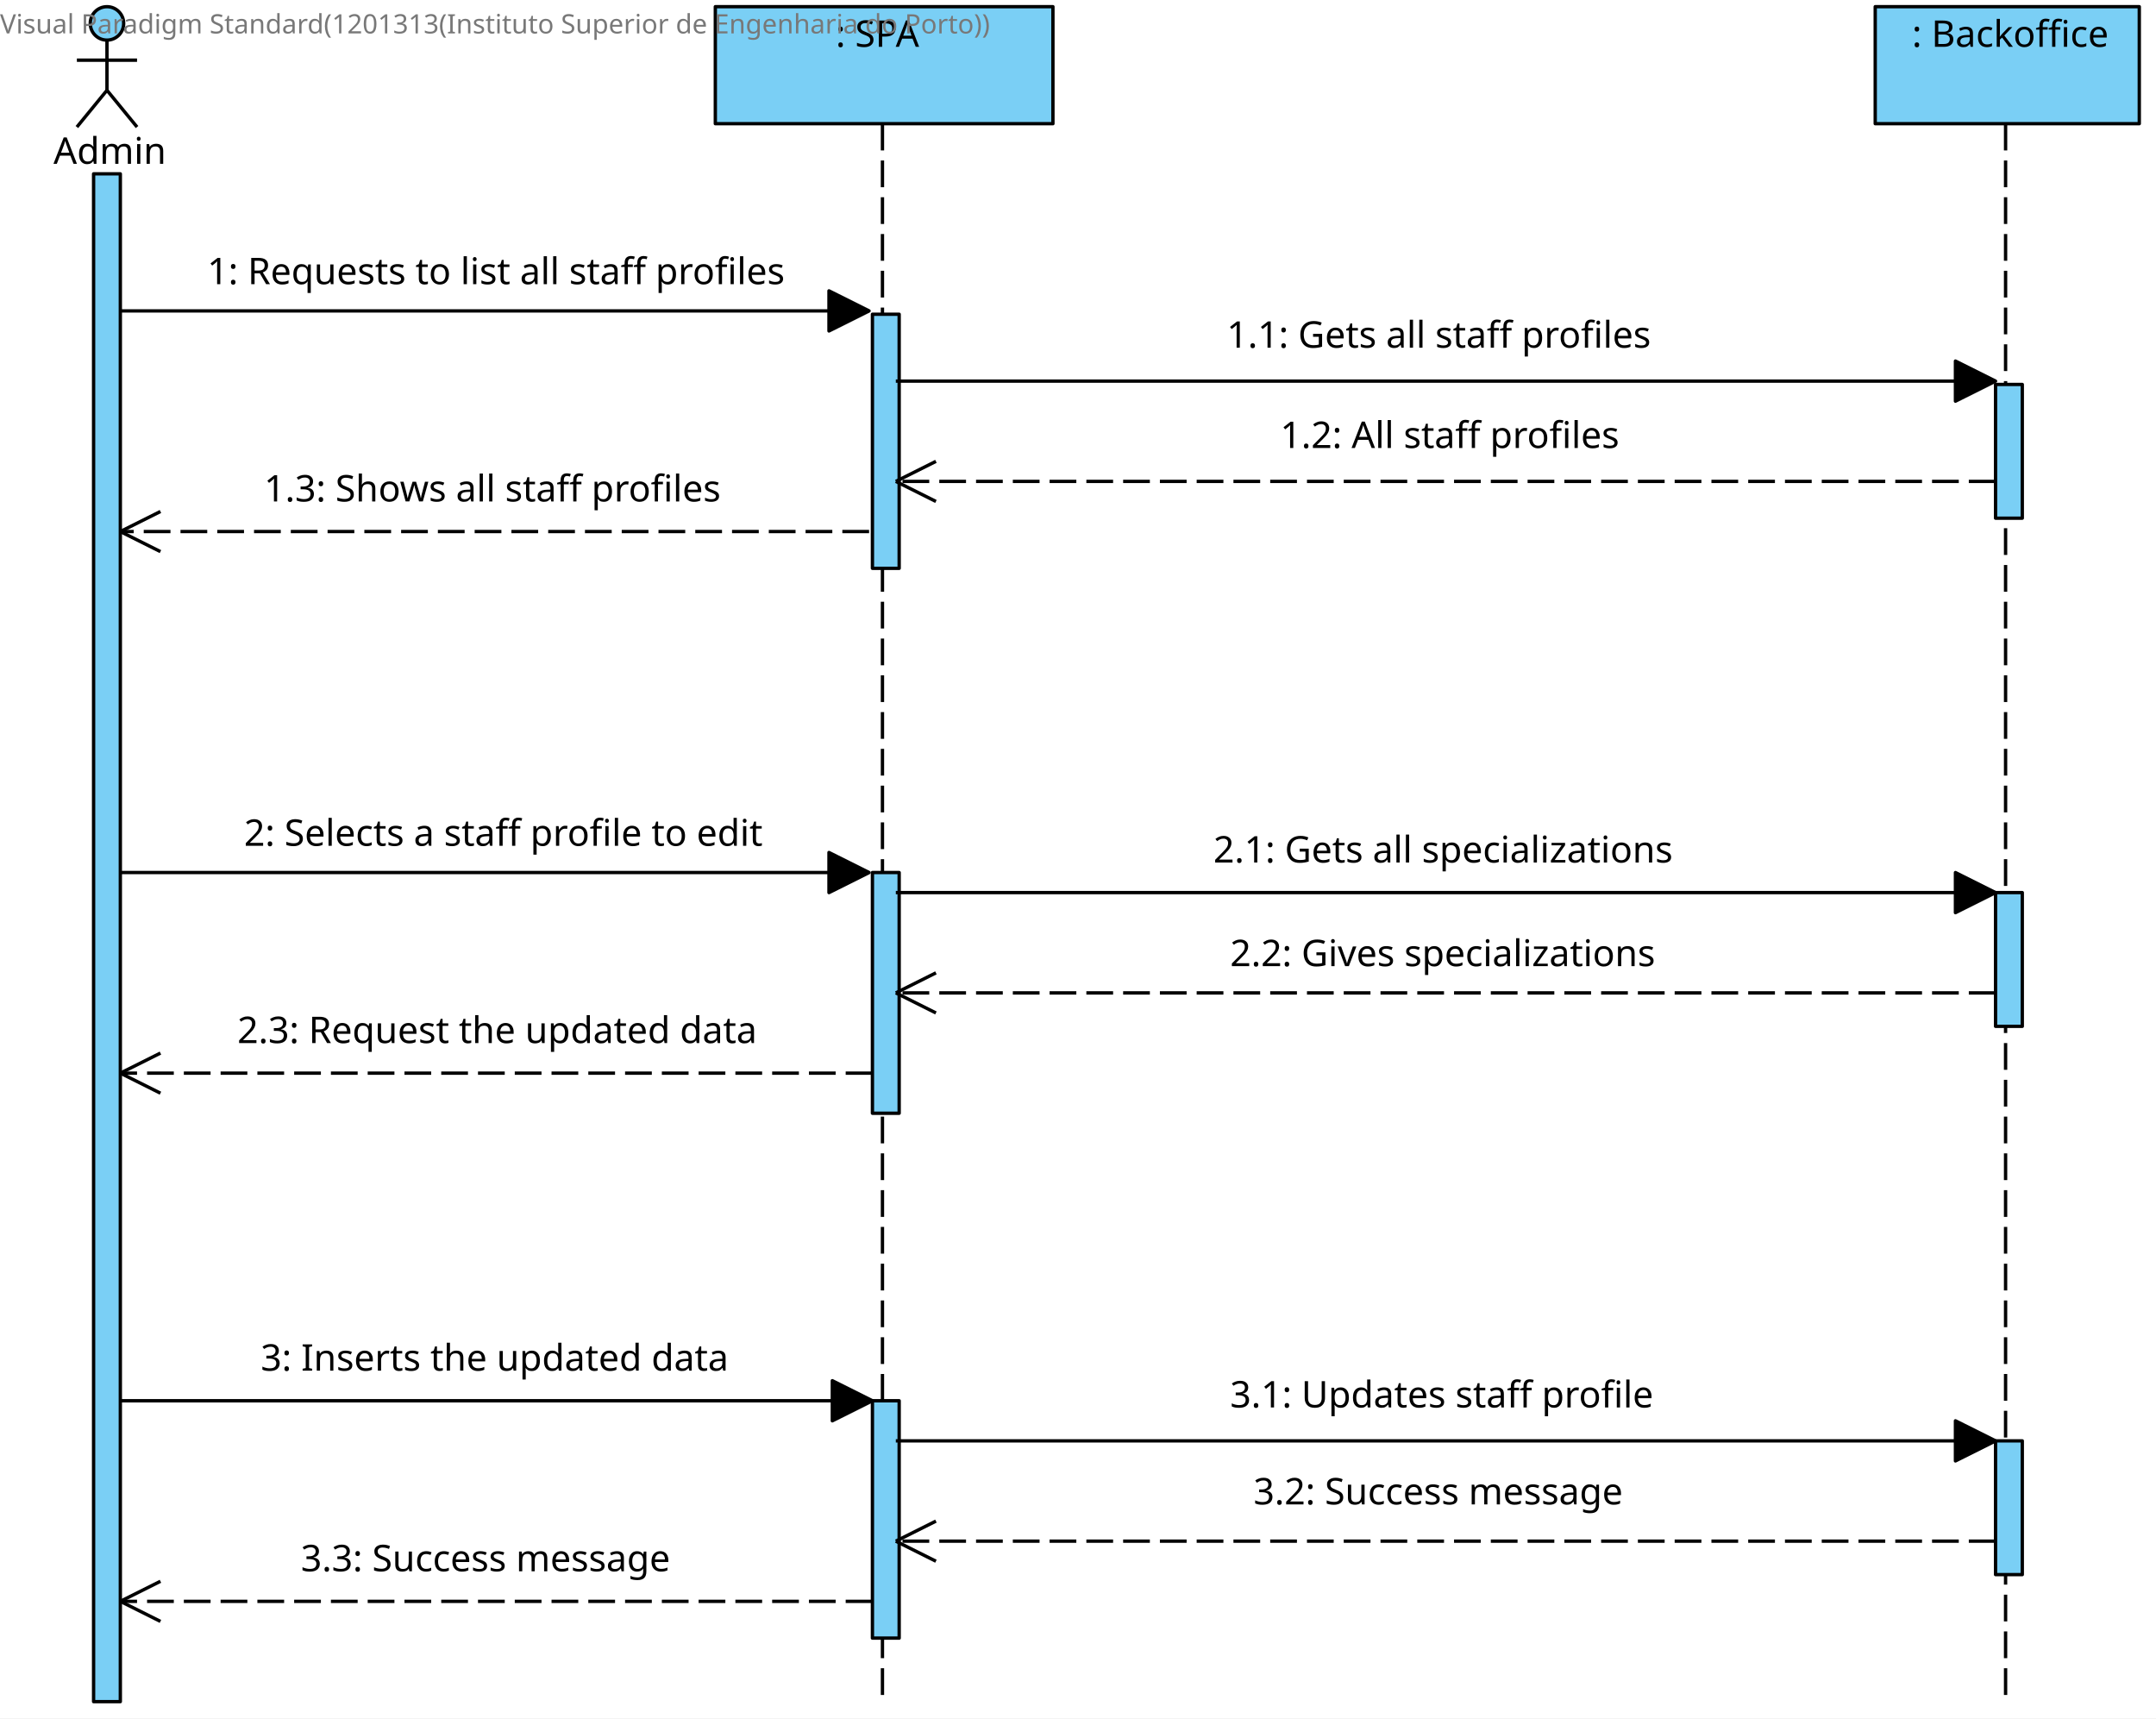
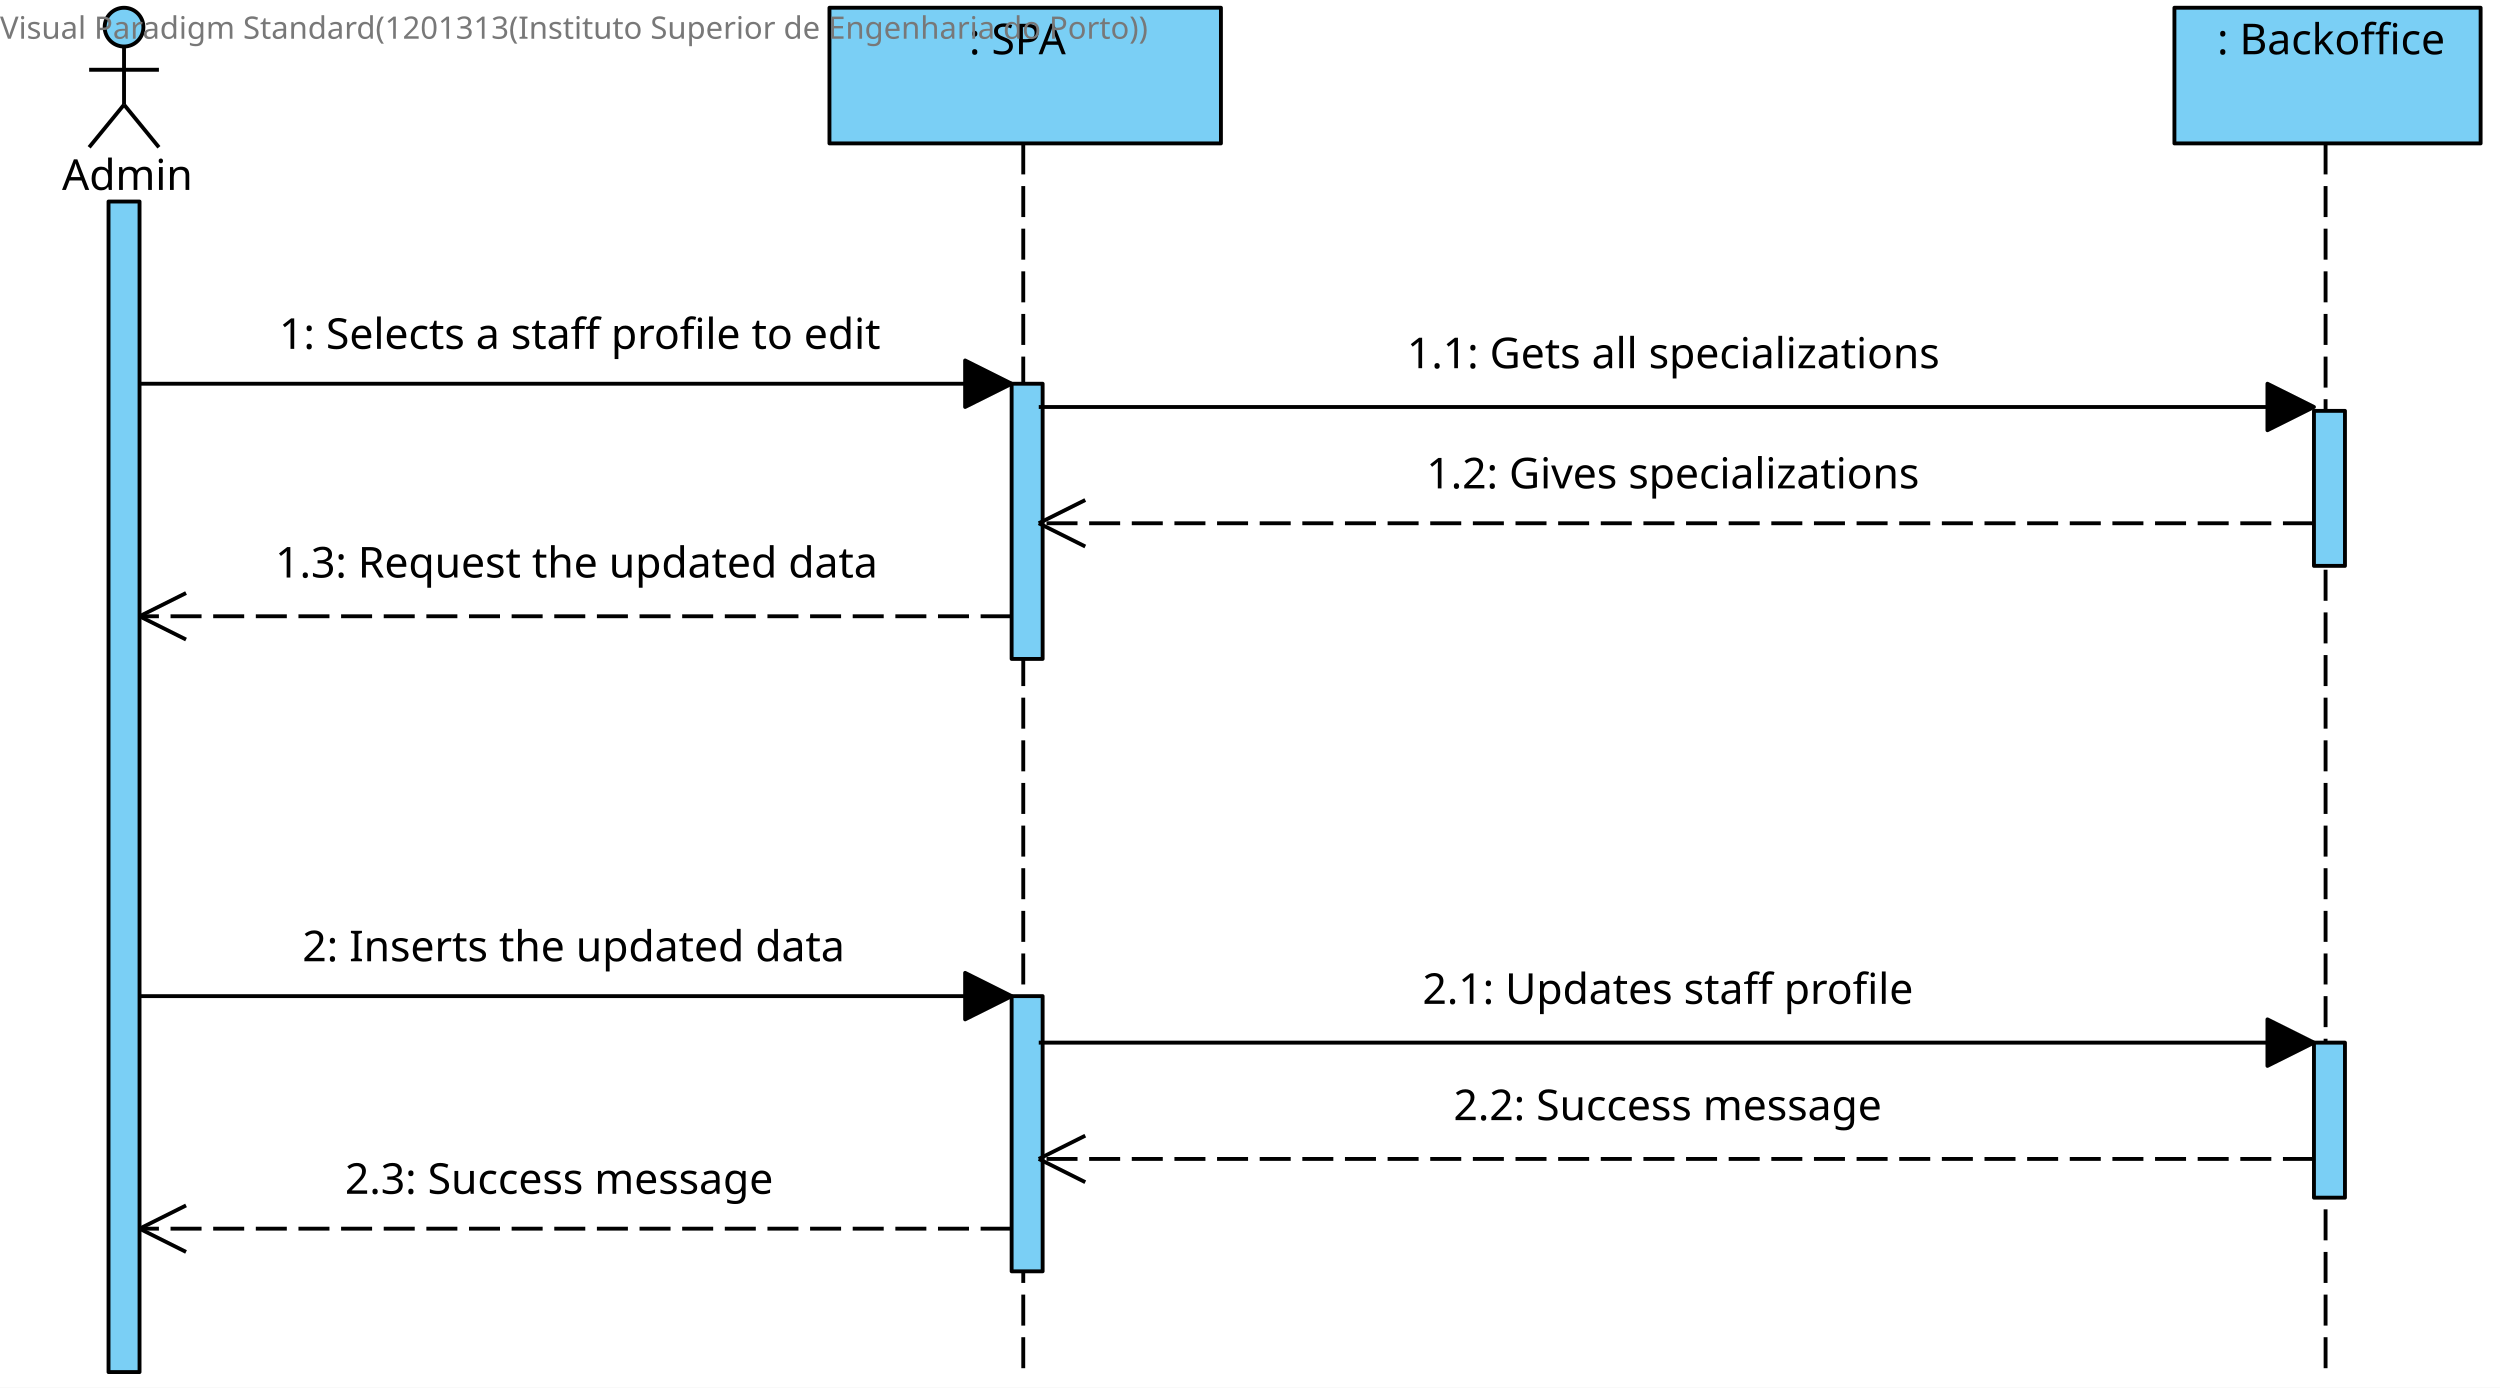
- <svg xmlns="http://www.w3.org/2000/svg" fill-opacity="0" color-rendering="auto" color-interpolation="auto" text-rendering="auto" stroke="rgb(0,0,0)" stroke-linecap="square" width="645" stroke-miterlimit="10" shape-rendering="auto" stroke-opacity="0" fill="rgb(0,0,0)" stroke-dasharray="none" font-weight="normal" stroke-width="1" height="514" font-family="'Dialog'" font-style="normal" stroke-linejoin="miter" font-size="12px" stroke-dashoffset="0" image-rendering="auto">
+ <svg xmlns="http://www.w3.org/2000/svg" fill-opacity="0" color-rendering="auto" color-interpolation="auto" text-rendering="auto" stroke="rgb(0,0,0)" stroke-linecap="square" width="645" stroke-miterlimit="10" shape-rendering="auto" stroke-opacity="0" fill="rgb(0,0,0)" stroke-dasharray="none" font-weight="normal" stroke-width="1" height="358" font-family="'Dialog'" font-style="normal" stroke-linejoin="miter" font-size="12px" stroke-dashoffset="0" image-rendering="auto">
  <defs id="genericDefs" />
  <g>
    <defs id="defs1">
      <clipPath clipPathUnits="userSpaceOnUse" id="clipPath1">
-         <path d="M-7 -7 L113 -7 L113 519 L-7 519 L-7 -7 Z" />
+         <path d="M-7 -7 L113 -7 L113 363 L-7 363 L-7 -7 Z" />
      </clipPath>
      <clipPath clipPathUnits="userSpaceOnUse" id="clipPath2">
-         <path d="M-7 -7 L71 -7 L71 519 L-7 519 L-7 -7 Z" />
+         <path d="M-7 -7 L71 -7 L71 364 L-7 364 L-7 -7 Z" />
      </clipPath>
      <clipPath clipPathUnits="userSpaceOnUse" id="clipPath3">
-         <path d="M-7 -7 L91 -7 L91 519 L-7 519 L-7 -7 Z" />
+         <path d="M-7 -7 L91 -7 L91 363 L-7 363 L-7 -7 Z" />
      </clipPath>
      <clipPath clipPathUnits="userSpaceOnUse" id="clipPath4">
-         <path d="M-7 -7 L19 -7 L19 87 L-7 87 L-7 -7 Z" />
+         <path d="M-7 -7 L19 -7 L19 82 L-7 82 L-7 -7 Z" />
      </clipPath>
      <clipPath clipPathUnits="userSpaceOnUse" id="clipPath5">
-         <path d="M-7 -7 L19 -7 L19 83 L-7 83 L-7 -7 Z" />
+         <path d="M-7 -7 L19 -7 L19 51 L-7 51 L-7 -7 Z" />
      </clipPath>
      <clipPath clipPathUnits="userSpaceOnUse" id="clipPath6">
-         <path d="M-7 -7 L19 -7 L19 82 L-7 82 L-7 -7 Z" />
+         <path d="M-102 -15 L204 -15 L204 30 L-102 30 L-102 -15 Z" />
      </clipPath>
      <clipPath clipPathUnits="userSpaceOnUse" id="clipPath7">
-         <path d="M-7 -7 L19 -7 L19 51 L-7 51 L-7 -7 Z" />
+         <path d="M-52 -15 L104 -15 L104 30 L-52 30 L-52 -15 Z" />
      </clipPath>
      <clipPath clipPathUnits="userSpaceOnUse" id="clipPath8">
-         <path d="M-102 -15 L204 -15 L204 30 L-102 30 L-102 -15 Z" />
+         <path d="M-80 -15 L160 -15 L160 30 L-80 30 L-80 -15 Z" />
      </clipPath>
      <clipPath clipPathUnits="userSpaceOnUse" id="clipPath9">
-         <path d="M-52 -15 L104 -15 L104 30 L-52 30 L-52 -15 Z" />
+         <path d="M0 0 L319 0 L319 95 L0 95 L0 0 Z" />
      </clipPath>
      <clipPath clipPathUnits="userSpaceOnUse" id="clipPath10">
-         <path d="M-80 -15 L160 -15 L160 30 L-80 30 L-80 -15 Z" />
+         <path d="M240 24 L240 39 L72 39 L72 24 ZM0 0 L0 95 L71 95 L71 83 L240 83 L240 95 L319 95 L319 0 Z" />
      </clipPath>
      <clipPath clipPathUnits="userSpaceOnUse" id="clipPath11">
-         <path d="M0 0 L319 0 L319 94 L0 94 L0 0 Z" />
+         <path d="M240 23 L240 38 L71 38 L71 23 ZM0 0 L0 95 L319 95 L319 0 Z" />
      </clipPath>
      <clipPath clipPathUnits="userSpaceOnUse" id="clipPath12">
-         <path d="M246 25 L246 39 L63 39 L63 25 ZM0 0 L0 94 L79 94 L79 90 L230 90 L230 94 L319 94 L319 0 L68 0 L68 4 L16 4 L16 0 Z" />
+         <path d="M228 24 L228 38 L77 38 L77 24 ZM0 0 L0 95 L88 95 L88 84 L219 84 L219 95 L319 95 L319 0 Z" />
      </clipPath>
      <clipPath clipPathUnits="userSpaceOnUse" id="clipPath13">
-         <path d="M230 25 L230 40 L79 40 L79 25 ZM0 0 L0 94 L319 94 L319 0 Z" />
+         <path d="M219 24 L219 38 L88 38 L88 24 ZM0 0 L0 95 L319 95 L319 0 Z" />
      </clipPath>
      <clipPath clipPathUnits="userSpaceOnUse" id="clipPath14">
-         <path d="M242 26 L242 41 L73 41 L73 26 ZM0 0 L0 94 L72 94 L72 85 L241 85 L241 94 L319 94 L319 0 Z" />
+         <path d="M0 0 L423 0 L423 95 L0 95 L0 0 Z" />
      </clipPath>
      <clipPath clipPathUnits="userSpaceOnUse" id="clipPath15">
-         <path d="M0 0 L319 0 L319 95 L0 95 L0 0 Z" />
+         <path d="M275 23 L275 37 L135 37 L135 23 ZM273 53 L273 67 L142 67 L142 53 ZM0 0 L0 95 L423 95 L423 0 Z" />
      </clipPath>
      <clipPath clipPathUnits="userSpaceOnUse" id="clipPath16">
-         <path d="M240 24 L240 39 L71 39 L71 24 ZM0 0 L0 95 L319 95 L319 0 Z" />
+         <path d="M273 23 L273 37 L142 37 L142 23 ZM0 0 L0 95 L423 95 L423 0 L275 0 L275 7 L135 7 L135 0 Z" />
      </clipPath>
      <clipPath clipPathUnits="userSpaceOnUse" id="clipPath17">
-         <path d="M228 24 L228 39 L77 39 L77 24 ZM0 0 L0 95 L89 95 L89 84 L220 84 L220 95 L319 95 L319 0 Z" />
+         <path d="M285 23 L285 37 L131 37 L131 23 ZM281 54 L281 68 L136 68 L136 54 ZM0 0 L0 18 L8 18 L8 33 L0 33 L0 77 L8 77 L8 92 L0 92 L0 95 L423 95 L423 0 Z" />
      </clipPath>
      <clipPath clipPathUnits="userSpaceOnUse" id="clipPath18">
-         <path d="M220 24 L220 39 L89 39 L89 24 ZM0 0 L0 95 L319 95 L319 0 Z" />
+         <path d="M281 24 L281 38 L136 38 L136 24 ZM8 0 L8 3 L0 3 L0 47 L8 47 L8 62 L0 62 L0 95 L423 95 L423 0 L285 0 L285 7 L131 7 L131 0 Z" />
      </clipPath>
      <clipPath clipPathUnits="userSpaceOnUse" id="clipPath19">
-         <path d="M0 0 L423 0 L423 94 L0 94 L0 0 Z" />
+         <path d="M-145 -14 L290 -14 L290 28 L-145 28 L-145 -14 Z" />
      </clipPath>
      <clipPath clipPathUnits="userSpaceOnUse" id="clipPath20">
-         <path d="M277 23 L277 38 L135 38 L135 23 ZM266 53 L266 68 L150 68 L150 53 ZM0 0 L0 4 L13 4 L13 18 L0 18 L0 94 L423 94 L423 0 Z" />
+         <path d="M-154 -14 L308 -14 L308 28 L-154 28 L-154 -14 Z" />
      </clipPath>
      <clipPath clipPathUnits="userSpaceOnUse" id="clipPath21">
-         <path d="M266 23 L266 38 L150 38 L150 23 ZM0 0 L0 94 L423 94 L423 0 L277 0 L277 8 L135 8 L135 0 Z" />
+         <path d="M-131 -14 L262 -14 L262 28 L-131 28 L-131 -14 Z" />
      </clipPath>
      <clipPath clipPathUnits="userSpaceOnUse" id="clipPath22">
-         <path d="M0 0 L423 0 L423 95 L0 95 L0 0 Z" />
+         <path d="M-140 -14 L280 -14 L280 28 L-140 28 L-140 -14 Z" />
      </clipPath>
      <clipPath clipPathUnits="userSpaceOnUse" id="clipPath23">
-         <path d="M276 23 L276 38 L136 38 L136 23 ZM273 52 L273 67 L142 67 L142 52 ZM0 0 L0 95 L423 95 L423 0 Z" />
+         <path d="M-151 -14 L302 -14 L302 28 L-151 28 L-151 -14 Z" />
      </clipPath>
      <clipPath clipPathUnits="userSpaceOnUse" id="clipPath24">
-         <path d="M273 22 L273 37 L142 37 L142 22 ZM0 0 L0 95 L423 95 L423 0 L276 0 L276 8 L136 8 L136 0 Z" />
+         <path d="M-169 -15 L338 -15 L338 30 L-169 30 L-169 -15 Z" />
      </clipPath>
      <clipPath clipPathUnits="userSpaceOnUse" id="clipPath25">
-         <path d="M285 24 L285 38 L131 38 L131 24 ZM281 55 L281 69 L136 69 L136 55 ZM0 0 L0 19 L9 19 L9 34 L0 34 L0 78 L8 78 L8 93 L0 93 L0 95 L423 95 L423 0 Z" />
-       </clipPath>
-       <clipPath clipPathUnits="userSpaceOnUse" id="clipPath26">
-         <path d="M281 25 L281 39 L136 39 L136 25 ZM9 0 L9 4 L0 4 L0 48 L8 48 L8 63 L0 63 L0 95 L423 95 L423 0 L285 0 L285 8 L131 8 L131 0 Z" />
-       </clipPath>
-       <clipPath clipPathUnits="userSpaceOnUse" id="clipPath27">
-         <path d="M-145 -14 L290 -14 L290 28 L-145 28 L-145 -14 Z" />
-       </clipPath>
-       <clipPath clipPathUnits="userSpaceOnUse" id="clipPath28">
-         <path d="M-154 -14 L308 -14 L308 28 L-154 28 L-154 -14 Z" />
-       </clipPath>
-       <clipPath clipPathUnits="userSpaceOnUse" id="clipPath29">
-         <path d="M-131 -15 L262 -15 L262 30 L-131 30 L-131 -15 Z" />
-       </clipPath>
-       <clipPath clipPathUnits="userSpaceOnUse" id="clipPath30">
-         <path d="M-140 -15 L280 -15 L280 30 L-140 30 L-140 -15 Z" />
-       </clipPath>
-       <clipPath clipPathUnits="userSpaceOnUse" id="clipPath31">
-         <path d="M-116 -15 L232 -15 L232 30 L-116 30 L-116 -15 Z" />
-       </clipPath>
-       <clipPath clipPathUnits="userSpaceOnUse" id="clipPath32">
-         <path d="M-142 -15 L284 -15 L284 30 L-142 30 L-142 -15 Z" />
-       </clipPath>
-       <clipPath clipPathUnits="userSpaceOnUse" id="clipPath33">
-         <path d="M-151 -15 L302 -15 L302 30 L-151 30 L-151 -15 Z" />
-       </clipPath>
-       <clipPath clipPathUnits="userSpaceOnUse" id="clipPath34">
-         <path d="M-169 -15 L338 -15 L338 30 L-169 30 L-169 -15 Z" />
-       </clipPath>
-       <clipPath clipPathUnits="userSpaceOnUse" id="clipPath35">
-         <path d="M-183 -14 L366 -14 L366 28 L-183 28 L-183 -14 Z" />
+         <path d="M-168 -15 L336 -15 L336 30 L-168 30 L-168 -15 Z" />
      </clipPath>
    </defs>
    <g fill="white" text-rendering="geometricPrecision" fill-opacity="1" stroke-opacity="1" stroke="white">
-       <rect x="0" width="645" height="514" y="0" stroke="none" />
+       <rect x="0" width="645" height="358" y="0" stroke="none" />
    </g>
    <g font-size="11px" transform="translate(214,2)" fill-opacity="1" fill="rgb(122,207,245)" text-rendering="geometricPrecision" image-rendering="optimizeQuality" font-family="sans-serif" stroke="rgb(122,207,245)" stroke-opacity="1">
      <rect x="0" width="101" height="35" y="0" clip-path="url(#clipPath1)" stroke="none" />
    </g>
    <g stroke-linecap="butt" font-size="11px" transform="translate(214,2)" fill-opacity="1" fill="black" text-rendering="geometricPrecision" image-rendering="optimizeQuality" font-family="sans-serif" stroke-linejoin="round" stroke="black" stroke-opacity="1" stroke-miterlimit="0">
      <rect fill="none" x="0" width="101" height="35" y="0" clip-path="url(#clipPath1)" />
-       <line clip-path="url(#clipPath1)" fill="none" x1="50" x2="50" y1="35" y2="508" stroke-linejoin="bevel" stroke-dasharray="8,3" />
+       <line clip-path="url(#clipPath1)" fill="none" x1="50" x2="50" y1="35" y2="352" stroke-linejoin="bevel" stroke-dasharray="8,3" />
    </g>
    <g font-size="11px" transform="translate(2,2)" fill-opacity="1" fill="rgb(122,207,245)" text-rendering="geometricPrecision" image-rendering="optimizeQuality" font-family="sans-serif" stroke="rgb(122,207,245)" stroke-opacity="1">
      <circle r="5" clip-path="url(#clipPath2)" cx="30" cy="5" stroke="none" />
-       <rect x="26" width="8" height="457" y="50" clip-path="url(#clipPath2)" stroke="none" />
+       <rect x="26" width="8" height="302" y="50" clip-path="url(#clipPath2)" stroke="none" />
    </g>
    <g stroke-linecap="butt" font-size="11px" transform="translate(2,2)" fill-opacity="1" fill="black" text-rendering="geometricPrecision" image-rendering="optimizeQuality" font-family="sans-serif" stroke-linejoin="round" stroke="black" stroke-opacity="1" stroke-miterlimit="0">
      <circle fill="none" r="5" clip-path="url(#clipPath2)" cx="30" cy="5" />
-       <rect fill="none" x="26" width="8" height="457" y="50" clip-path="url(#clipPath2)" />
+       <rect fill="none" x="26" width="8" height="302" y="50" clip-path="url(#clipPath2)" />
      <line y2="25" fill="none" x1="30" clip-path="url(#clipPath2)" x2="30" y1="10" />
      <line y2="36" fill="none" x1="30" clip-path="url(#clipPath2)" x2="21" y1="25" />
      <line y2="36" fill="none" x1="30" clip-path="url(#clipPath2)" x2="39" y1="25" />
      <line y2="16" fill="none" x1="21" clip-path="url(#clipPath2)" x2="39" y1="16" />
    </g>
    <g font-size="11px" transform="translate(561,2)" fill-opacity="1" fill="rgb(122,207,245)" text-rendering="geometricPrecision" image-rendering="optimizeQuality" font-family="sans-serif" stroke="rgb(122,207,245)" stroke-opacity="1">
      <rect x="0" width="79" height="35" y="0" clip-path="url(#clipPath3)" stroke="none" />
    </g>
    <g stroke-linecap="butt" font-size="11px" transform="translate(561,2)" fill-opacity="1" fill="black" text-rendering="geometricPrecision" image-rendering="optimizeQuality" font-family="sans-serif" stroke-linejoin="round" stroke="black" stroke-opacity="1" stroke-miterlimit="0">
      <rect fill="none" x="0" width="79" height="35" y="0" clip-path="url(#clipPath3)" />
-       <line clip-path="url(#clipPath3)" fill="none" x1="39" x2="39" y1="35" y2="508" stroke-linejoin="bevel" stroke-dasharray="8,3" />
-     </g>
-     <g font-size="11px" transform="translate(261,94)" fill-opacity="1" fill="rgb(122,207,245)" text-rendering="geometricPrecision" image-rendering="optimizeQuality" font-family="sans-serif" stroke="rgb(122,207,245)" stroke-opacity="1">
-       <rect x="0" width="8" height="76" y="0" clip-path="url(#clipPath4)" stroke="none" />
-     </g>
-     <g stroke-linecap="butt" font-size="11px" transform="translate(261,94)" fill-opacity="1" fill="black" text-rendering="geometricPrecision" image-rendering="optimizeQuality" font-family="sans-serif" stroke-linejoin="round" stroke="black" stroke-opacity="1" stroke-miterlimit="0">
-       <rect fill="none" x="0" width="8" height="76" y="0" clip-path="url(#clipPath4)" />
-     </g>
-     <g font-size="11px" transform="translate(261,261)" fill-opacity="1" fill="rgb(122,207,245)" text-rendering="geometricPrecision" image-rendering="optimizeQuality" font-family="sans-serif" stroke="rgb(122,207,245)" stroke-opacity="1">
-       <rect x="0" width="8" height="72" y="0" clip-path="url(#clipPath5)" stroke="none" />
-     </g>
-     <g stroke-linecap="butt" font-size="11px" transform="translate(261,261)" fill-opacity="1" fill="black" text-rendering="geometricPrecision" image-rendering="optimizeQuality" font-family="sans-serif" stroke-linejoin="round" stroke="black" stroke-opacity="1" stroke-miterlimit="0">
-       <rect fill="none" x="0" width="8" height="72" y="0" clip-path="url(#clipPath5)" />
-     </g>
-     <g font-size="11px" transform="translate(261,419)" fill-opacity="1" fill="rgb(122,207,245)" text-rendering="geometricPrecision" image-rendering="optimizeQuality" font-family="sans-serif" stroke="rgb(122,207,245)" stroke-opacity="1">
-       <rect x="0" width="8" height="71" y="0" clip-path="url(#clipPath6)" stroke="none" />
-     </g>
-     <g stroke-linecap="butt" font-size="11px" transform="translate(261,419)" fill-opacity="1" fill="black" text-rendering="geometricPrecision" image-rendering="optimizeQuality" font-family="sans-serif" stroke-linejoin="round" stroke="black" stroke-opacity="1" stroke-miterlimit="0">
-       <rect fill="none" x="0" width="8" height="71" y="0" clip-path="url(#clipPath6)" />
-     </g>
-     <g font-size="11px" transform="translate(597,115)" fill-opacity="1" fill="rgb(122,207,245)" text-rendering="geometricPrecision" image-rendering="optimizeQuality" font-family="sans-serif" stroke="rgb(122,207,245)" stroke-opacity="1">
-       <rect x="0" width="8" height="40" y="0" clip-path="url(#clipPath7)" stroke="none" />
-     </g>
-     <g stroke-linecap="butt" font-size="11px" transform="translate(597,115)" fill-opacity="1" fill="black" text-rendering="geometricPrecision" image-rendering="optimizeQuality" font-family="sans-serif" stroke-linejoin="round" stroke="black" stroke-opacity="1" stroke-miterlimit="0">
-       <rect fill="none" x="0" width="8" height="40" y="0" clip-path="url(#clipPath7)" />
-     </g>
-     <g font-size="11px" transform="translate(597,431)" fill-opacity="1" fill="rgb(122,207,245)" text-rendering="geometricPrecision" image-rendering="optimizeQuality" font-family="sans-serif" stroke="rgb(122,207,245)" stroke-opacity="1">
-       <rect x="0" width="8" height="40" y="0" clip-path="url(#clipPath7)" stroke="none" />
-     </g>
-     <g stroke-linecap="butt" font-size="11px" transform="translate(597,431)" fill-opacity="1" fill="black" text-rendering="geometricPrecision" image-rendering="optimizeQuality" font-family="sans-serif" stroke-linejoin="round" stroke="black" stroke-opacity="1" stroke-miterlimit="0">
-       <rect fill="none" x="0" width="8" height="40" y="0" clip-path="url(#clipPath7)" />
-     </g>
-     <g font-size="11px" transform="translate(597,267)" fill-opacity="1" fill="rgb(122,207,245)" text-rendering="geometricPrecision" image-rendering="optimizeQuality" font-family="sans-serif" stroke="rgb(122,207,245)" stroke-opacity="1">
-       <rect x="0" width="8" height="40" y="0" clip-path="url(#clipPath7)" stroke="none" />
-     </g>
-     <g stroke-linecap="butt" font-size="11px" transform="translate(597,267)" fill-opacity="1" fill="black" text-rendering="geometricPrecision" image-rendering="optimizeQuality" font-family="sans-serif" stroke-linejoin="round" stroke="black" stroke-opacity="1" stroke-miterlimit="0">
-       <rect fill="none" x="0" width="8" height="40" y="0" clip-path="url(#clipPath7)" />
+       <line clip-path="url(#clipPath3)" fill="none" x1="39" x2="39" y1="35" y2="352" stroke-linejoin="bevel" stroke-dasharray="8,3" />
+     </g>
+     <g font-size="11px" transform="translate(261,99)" fill-opacity="1" fill="rgb(122,207,245)" text-rendering="geometricPrecision" image-rendering="optimizeQuality" font-family="sans-serif" stroke="rgb(122,207,245)" stroke-opacity="1">
+       <rect x="0" width="8" height="71" y="0" clip-path="url(#clipPath4)" stroke="none" />
+     </g>
+     <g stroke-linecap="butt" font-size="11px" transform="translate(261,99)" fill-opacity="1" fill="black" text-rendering="geometricPrecision" image-rendering="optimizeQuality" font-family="sans-serif" stroke-linejoin="round" stroke="black" stroke-opacity="1" stroke-miterlimit="0">
+       <rect fill="none" x="0" width="8" height="71" y="0" clip-path="url(#clipPath4)" />
+     </g>
+     <g font-size="11px" transform="translate(261,257)" fill-opacity="1" fill="rgb(122,207,245)" text-rendering="geometricPrecision" image-rendering="optimizeQuality" font-family="sans-serif" stroke="rgb(122,207,245)" stroke-opacity="1">
+       <rect x="0" width="8" height="71" y="0" clip-path="url(#clipPath4)" stroke="none" />
+     </g>
+     <g stroke-linecap="butt" font-size="11px" transform="translate(261,257)" fill-opacity="1" fill="black" text-rendering="geometricPrecision" image-rendering="optimizeQuality" font-family="sans-serif" stroke-linejoin="round" stroke="black" stroke-opacity="1" stroke-miterlimit="0">
+       <rect fill="none" x="0" width="8" height="71" y="0" clip-path="url(#clipPath4)" />
+     </g>
+     <g font-size="11px" transform="translate(597,269)" fill-opacity="1" fill="rgb(122,207,245)" text-rendering="geometricPrecision" image-rendering="optimizeQuality" font-family="sans-serif" stroke="rgb(122,207,245)" stroke-opacity="1">
+       <rect x="0" width="8" height="40" y="0" clip-path="url(#clipPath5)" stroke="none" />
+     </g>
+     <g stroke-linecap="butt" font-size="11px" transform="translate(597,269)" fill-opacity="1" fill="black" text-rendering="geometricPrecision" image-rendering="optimizeQuality" font-family="sans-serif" stroke-linejoin="round" stroke="black" stroke-opacity="1" stroke-miterlimit="0">
+       <rect fill="none" x="0" width="8" height="40" y="0" clip-path="url(#clipPath5)" />
+     </g>
+     <g font-size="11px" transform="translate(597,106)" fill-opacity="1" fill="rgb(122,207,245)" text-rendering="geometricPrecision" image-rendering="optimizeQuality" font-family="sans-serif" stroke="rgb(122,207,245)" stroke-opacity="1">
+       <rect x="0" width="8" height="40" y="0" clip-path="url(#clipPath5)" stroke="none" />
+     </g>
+     <g stroke-linecap="butt" font-size="11px" transform="translate(597,106)" fill-opacity="1" fill="black" text-rendering="geometricPrecision" image-rendering="optimizeQuality" font-family="sans-serif" stroke-linejoin="round" stroke="black" stroke-opacity="1" stroke-miterlimit="0">
+       <rect fill="none" x="0" width="8" height="40" y="0" clip-path="url(#clipPath5)" />
    </g>
    <g font-size="11px" transform="translate(214,2)" fill-opacity="1" fill="black" text-rendering="geometricPrecision" image-rendering="optimizeQuality" font-family="sans-serif" stroke="black" stroke-opacity="1">
-       <text x="36" xml:space="preserve" y="12" clip-path="url(#clipPath8)" stroke="none">: SPA</text>
+       <text x="36" xml:space="preserve" y="12" clip-path="url(#clipPath6)" stroke="none">: SPA</text>
    </g>
    <g font-size="11px" transform="translate(6,37)" fill-opacity="1" fill="black" text-rendering="geometricPrecision" image-rendering="optimizeQuality" font-family="sans-serif" stroke="black" stroke-opacity="1">
-       <text x="10" xml:space="preserve" y="12" clip-path="url(#clipPath9)" stroke="none">Admin</text>
+       <text x="10" xml:space="preserve" y="12" clip-path="url(#clipPath7)" stroke="none">Admin</text>
    </g>
    <g font-size="11px" transform="translate(561,2)" fill-opacity="1" fill="black" text-rendering="geometricPrecision" image-rendering="optimizeQuality" font-family="sans-serif" stroke="black" stroke-opacity="1">
-       <text x="11" xml:space="preserve" y="12" clip-path="url(#clipPath10)" stroke="none">: Backoffice</text>
-     </g>
-     <g stroke-linecap="butt" font-size="11px" transform="translate(-10,48)" fill-opacity="1" fill="black" text-rendering="geometricPrecision" image-rendering="optimizeQuality" font-family="sans-serif" stroke-linejoin="round" stroke="black" stroke-opacity="1">
-       <line y2="45" fill="none" x1="46" clip-path="url(#clipPath12)" x2="270" y1="45" />
+       <text x="11" xml:space="preserve" y="12" clip-path="url(#clipPath8)" stroke="none">: Backoffice</text>
+     </g>
+     <g stroke-linecap="butt" font-size="11px" transform="translate(-9,54)" fill-opacity="1" fill="black" text-rendering="geometricPrecision" image-rendering="optimizeQuality" font-family="sans-serif" stroke-linejoin="round" stroke="black" stroke-opacity="1">
+       <line y2="45" fill="none" x1="45" clip-path="url(#clipPath10)" x2="270" y1="45" />
+       <polygon points=" 270 45 258 39 258 51" clip-path="url(#clipPath10)" stroke="none" />
+       <polygon fill="none" points=" 270 45 258 39 258 51" clip-path="url(#clipPath10)" />
+     </g>
+     <g fill-opacity="1" text-rendering="geometricPrecision" stroke="black" stroke-linecap="butt" transform="translate(-9,114)" stroke-miterlimit="0" stroke-opacity="1" fill="black" stroke-dasharray="8,3" font-family="sans-serif" stroke-linejoin="round" font-size="11px" image-rendering="optimizeQuality">
+       <line y2="45" fill="none" x1="270" clip-path="url(#clipPath11)" x2="45" y1="45" />
+       <line clip-path="url(#clipPath11)" fill="none" x1="45" x2="57" y1="45" y2="51" stroke-dasharray="none" stroke-miterlimit="10" />
+       <line clip-path="url(#clipPath11)" fill="none" x1="45" x2="57" y1="45" y2="39" stroke-dasharray="none" stroke-miterlimit="10" />
+     </g>
+     <g stroke-linecap="butt" font-size="11px" transform="translate(-9,212)" fill-opacity="1" fill="black" text-rendering="geometricPrecision" image-rendering="optimizeQuality" font-family="sans-serif" stroke-linejoin="round" stroke="black" stroke-opacity="1">
+       <line y2="45" fill="none" x1="45" clip-path="url(#clipPath12)" x2="270" y1="45" />
      <polygon points=" 270 45 258 39 258 51" clip-path="url(#clipPath12)" stroke="none" />
      <polygon fill="none" points=" 270 45 258 39 258 51" clip-path="url(#clipPath12)" />
    </g>
-     <g fill-opacity="1" text-rendering="geometricPrecision" stroke="black" stroke-linecap="butt" transform="translate(-10,113)" stroke-miterlimit="0" stroke-opacity="1" fill="black" stroke-dasharray="8,3" font-family="sans-serif" stroke-linejoin="round" font-size="11px" image-rendering="optimizeQuality">
-       <line y2="46" fill="none" x1="270" clip-path="url(#clipPath13)" x2="46" y1="46" />
-       <line clip-path="url(#clipPath13)" fill="none" x1="46" x2="58" y1="46" y2="52" stroke-dasharray="none" stroke-miterlimit="10" />
-       <line clip-path="url(#clipPath13)" fill="none" x1="46" x2="58" y1="46" y2="40" stroke-dasharray="none" stroke-miterlimit="10" />
-     </g>
-     <g stroke-linecap="butt" font-size="11px" transform="translate(-10,215)" fill-opacity="1" fill="black" text-rendering="geometricPrecision" image-rendering="optimizeQuality" font-family="sans-serif" stroke-linejoin="round" stroke="black" stroke-opacity="1">
-       <line y2="46" fill="none" x1="46" clip-path="url(#clipPath14)" x2="270" y1="46" />
-       <polygon points=" 270 46 258 40 258 52" clip-path="url(#clipPath14)" stroke="none" />
-       <polygon fill="none" points=" 270 46 258 40 258 52" clip-path="url(#clipPath14)" />
-     </g>
-     <g fill-opacity="1" text-rendering="geometricPrecision" stroke="black" stroke-linecap="butt" transform="translate(-9,276)" stroke-miterlimit="0" stroke-opacity="1" fill="black" stroke-dasharray="8,3" font-family="sans-serif" stroke-linejoin="round" font-size="11px" image-rendering="optimizeQuality">
-       <line y2="45" fill="none" x1="270" clip-path="url(#clipPath16)" x2="45" y1="45" />
+     <g fill-opacity="1" text-rendering="geometricPrecision" stroke="black" stroke-linecap="butt" transform="translate(-9,272)" stroke-miterlimit="0" stroke-opacity="1" fill="black" stroke-dasharray="8,3" font-family="sans-serif" stroke-linejoin="round" font-size="11px" image-rendering="optimizeQuality">
+       <line y2="45" fill="none" x1="270" clip-path="url(#clipPath13)" x2="45" y1="45" />
+       <line clip-path="url(#clipPath13)" fill="none" x1="45" x2="57" y1="45" y2="51" stroke-dasharray="none" stroke-miterlimit="10" />
+       <line clip-path="url(#clipPath13)" fill="none" x1="45" x2="57" y1="45" y2="39" stroke-dasharray="none" stroke-miterlimit="10" />
+     </g>
+     <g stroke-linecap="butt" font-size="11px" transform="translate(223,224)" fill-opacity="1" fill="black" text-rendering="geometricPrecision" image-rendering="optimizeQuality" font-family="sans-serif" stroke-linejoin="round" stroke="black" stroke-opacity="1">
+       <line y2="45" fill="none" x1="45" clip-path="url(#clipPath15)" x2="374" y1="45" />
+       <polygon points=" 374 45 362 39 362 51" clip-path="url(#clipPath15)" stroke="none" />
+       <polygon fill="none" points=" 374 45 362 39 362 51" clip-path="url(#clipPath15)" />
+     </g>
+     <g fill-opacity="1" text-rendering="geometricPrecision" stroke="black" stroke-linecap="butt" transform="translate(223,254)" stroke-miterlimit="0" stroke-opacity="1" fill="black" stroke-dasharray="8,3" font-family="sans-serif" stroke-linejoin="round" font-size="11px" image-rendering="optimizeQuality">
+       <line y2="45" fill="none" x1="374" clip-path="url(#clipPath16)" x2="45" y1="45" />
      <line clip-path="url(#clipPath16)" fill="none" x1="45" x2="57" y1="45" y2="51" stroke-dasharray="none" stroke-miterlimit="10" />
      <line clip-path="url(#clipPath16)" fill="none" x1="45" x2="57" y1="45" y2="39" stroke-dasharray="none" stroke-miterlimit="10" />
    </g>
-     <g stroke-linecap="butt" font-size="11px" transform="translate(-9,374)" fill-opacity="1" fill="black" text-rendering="geometricPrecision" image-rendering="optimizeQuality" font-family="sans-serif" stroke-linejoin="round" stroke="black" stroke-opacity="1">
-       <line y2="45" fill="none" x1="45" clip-path="url(#clipPath17)" x2="270" y1="45" />
-       <polygon points=" 270 45 258 39 258 51" clip-path="url(#clipPath17)" stroke="none" />
-       <polygon fill="none" points=" 270 45 258 39 258 51" clip-path="url(#clipPath17)" />
-     </g>
-     <g fill-opacity="1" text-rendering="geometricPrecision" stroke="black" stroke-linecap="butt" transform="translate(-9,434)" stroke-miterlimit="0" stroke-opacity="1" fill="black" stroke-dasharray="8,3" font-family="sans-serif" stroke-linejoin="round" font-size="11px" image-rendering="optimizeQuality">
-       <line y2="45" fill="none" x1="270" clip-path="url(#clipPath18)" x2="45" y1="45" />
+     <g stroke-linecap="butt" font-size="11px" transform="translate(223,60)" fill-opacity="1" fill="black" text-rendering="geometricPrecision" image-rendering="optimizeQuality" font-family="sans-serif" stroke-linejoin="round" stroke="black" stroke-opacity="1">
+       <line y2="45" fill="none" x1="45" clip-path="url(#clipPath17)" x2="374" y1="45" />
+       <polygon points=" 374 45 362 39 362 51" clip-path="url(#clipPath17)" stroke="none" />
+       <polygon fill="none" points=" 374 45 362 39 362 51" clip-path="url(#clipPath17)" />
+     </g>
+     <g fill-opacity="1" text-rendering="geometricPrecision" stroke="black" stroke-linecap="butt" transform="translate(223,90)" stroke-miterlimit="0" stroke-opacity="1" fill="black" stroke-dasharray="8,3" font-family="sans-serif" stroke-linejoin="round" font-size="11px" image-rendering="optimizeQuality">
+       <line y2="45" fill="none" x1="374" clip-path="url(#clipPath18)" x2="45" y1="45" />
      <line clip-path="url(#clipPath18)" fill="none" x1="45" x2="57" y1="45" y2="51" stroke-dasharray="none" stroke-miterlimit="10" />
      <line clip-path="url(#clipPath18)" fill="none" x1="45" x2="57" y1="45" y2="39" stroke-dasharray="none" stroke-miterlimit="10" />
    </g>
-     <g stroke-linecap="butt" font-size="11px" transform="translate(223,69)" fill-opacity="1" fill="black" text-rendering="geometricPrecision" image-rendering="optimizeQuality" font-family="sans-serif" stroke-linejoin="round" stroke="black" stroke-opacity="1">
-       <line y2="45" fill="none" x1="45" clip-path="url(#clipPath20)" x2="374" y1="45" />
-       <polygon points=" 374 45 362 39 362 51" clip-path="url(#clipPath20)" stroke="none" />
-       <polygon fill="none" points=" 374 45 362 39 362 51" clip-path="url(#clipPath20)" />
-     </g>
-     <g fill-opacity="1" text-rendering="geometricPrecision" stroke="black" stroke-linecap="butt" transform="translate(223,99)" stroke-miterlimit="0" stroke-opacity="1" fill="black" stroke-dasharray="8,3" font-family="sans-serif" stroke-linejoin="round" font-size="11px" image-rendering="optimizeQuality">
-       <line y2="45" fill="none" x1="374" clip-path="url(#clipPath21)" x2="45" y1="45" />
-       <line clip-path="url(#clipPath21)" fill="none" x1="45" x2="57" y1="45" y2="51" stroke-dasharray="none" stroke-miterlimit="10" />
-       <line clip-path="url(#clipPath21)" fill="none" x1="45" x2="57" y1="45" y2="39" stroke-dasharray="none" stroke-miterlimit="10" />
-     </g>
-     <g stroke-linecap="butt" font-size="11px" transform="translate(223,386)" fill-opacity="1" fill="black" text-rendering="geometricPrecision" image-rendering="optimizeQuality" font-family="sans-serif" stroke-linejoin="round" stroke="black" stroke-opacity="1">
-       <line y2="45" fill="none" x1="45" clip-path="url(#clipPath23)" x2="374" y1="45" />
-       <polygon points=" 374 45 362 39 362 51" clip-path="url(#clipPath23)" stroke="none" />
-       <polygon fill="none" points=" 374 45 362 39 362 51" clip-path="url(#clipPath23)" />
-     </g>
-     <g fill-opacity="1" text-rendering="geometricPrecision" stroke="black" stroke-linecap="butt" transform="translate(223,416)" stroke-miterlimit="0" stroke-opacity="1" fill="black" stroke-dasharray="8,3" font-family="sans-serif" stroke-linejoin="round" font-size="11px" image-rendering="optimizeQuality">
-       <line y2="45" fill="none" x1="374" clip-path="url(#clipPath24)" x2="45" y1="45" />
-       <line clip-path="url(#clipPath24)" fill="none" x1="45" x2="57" y1="45" y2="51" stroke-dasharray="none" stroke-miterlimit="10" />
-       <line clip-path="url(#clipPath24)" fill="none" x1="45" x2="57" y1="45" y2="39" stroke-dasharray="none" stroke-miterlimit="10" />
-     </g>
-     <g stroke-linecap="butt" font-size="11px" transform="translate(223,222)" fill-opacity="1" fill="black" text-rendering="geometricPrecision" image-rendering="optimizeQuality" font-family="sans-serif" stroke-linejoin="round" stroke="black" stroke-opacity="1">
-       <line y2="45" fill="none" x1="45" clip-path="url(#clipPath25)" x2="374" y1="45" />
-       <polygon points=" 374 45 362 39 362 51" clip-path="url(#clipPath25)" stroke="none" />
-       <polygon fill="none" points=" 374 45 362 39 362 51" clip-path="url(#clipPath25)" />
-     </g>
-     <g fill-opacity="1" text-rendering="geometricPrecision" stroke="black" stroke-linecap="butt" transform="translate(223,252)" stroke-miterlimit="0" stroke-opacity="1" fill="black" stroke-dasharray="8,3" font-family="sans-serif" stroke-linejoin="round" font-size="11px" image-rendering="optimizeQuality">
-       <line y2="45" fill="none" x1="374" clip-path="url(#clipPath26)" x2="45" y1="45" />
-       <line clip-path="url(#clipPath26)" fill="none" x1="45" x2="57" y1="45" y2="51" stroke-dasharray="none" stroke-miterlimit="10" />
-       <line clip-path="url(#clipPath26)" fill="none" x1="45" x2="57" y1="45" y2="39" stroke-dasharray="none" stroke-miterlimit="10" />
-     </g>
-     <g font-size="11px" transform="translate(359,277)" fill-opacity="1" fill="white" text-rendering="geometricPrecision" image-rendering="optimizeQuality" font-family="sans-serif" stroke="white" stroke-opacity="1">
-       <rect x="0" width="145" height="14" y="0" clip-path="url(#clipPath27)" stroke="none" />
-       <text fill="black" x="9" xml:space="preserve" y="12" clip-path="url(#clipPath27)" stroke="none">2.2: Gives specializations</text>
-     </g>
-     <g font-size="11px" transform="translate(354,246)" fill-opacity="1" fill="white" text-rendering="geometricPrecision" image-rendering="optimizeQuality" font-family="sans-serif" stroke="white" stroke-opacity="1">
-       <rect x="0" width="154" height="14" y="0" clip-path="url(#clipPath28)" stroke="none" />
-       <text fill="black" x="9" xml:space="preserve" y="12" clip-path="url(#clipPath28)" stroke="none">2.1: Gets all specializations</text>
-     </g>
-     <g font-size="11px" transform="translate(365,438)" fill-opacity="1" fill="white" text-rendering="geometricPrecision" image-rendering="optimizeQuality" font-family="sans-serif" stroke="white" stroke-opacity="1">
-       <rect x="0" width="131" height="15" y="0" clip-path="url(#clipPath29)" stroke="none" />
-       <text fill="black" x="10" xml:space="preserve" y="12" clip-path="url(#clipPath29)" stroke="none">3.2: Success message</text>
-     </g>
-     <g font-size="11px" transform="translate(359,409)" fill-opacity="1" fill="white" text-rendering="geometricPrecision" image-rendering="optimizeQuality" font-family="sans-serif" stroke="white" stroke-opacity="1">
-       <rect x="0" width="140" height="15" y="0" clip-path="url(#clipPath30)" stroke="none" />
-       <text fill="black" x="9" xml:space="preserve" y="12" clip-path="url(#clipPath30)" stroke="none">3.1: Updates staff profile</text>
-     </g>
-     <g font-size="11px" transform="translate(373,122)" fill-opacity="1" fill="white" text-rendering="geometricPrecision" image-rendering="optimizeQuality" font-family="sans-serif" stroke="white" stroke-opacity="1">
-       <rect x="0" width="116" height="15" y="0" clip-path="url(#clipPath31)" stroke="none" />
-       <text fill="black" x="10" xml:space="preserve" y="12" clip-path="url(#clipPath31)" stroke="none">1.2: All staff profiles</text>
-     </g>
-     <g font-size="11px" transform="translate(358,92)" fill-opacity="1" fill="white" text-rendering="geometricPrecision" image-rendering="optimizeQuality" font-family="sans-serif" stroke="white" stroke-opacity="1">
-       <rect x="0" width="142" height="15" y="0" clip-path="url(#clipPath32)" stroke="none" />
-       <text fill="black" x="9" xml:space="preserve" y="12" clip-path="url(#clipPath32)" stroke="none">1.1: Gets all staff profiles</text>
-     </g>
-     <g font-size="11px" transform="translate(80,458)" fill-opacity="1" fill="white" text-rendering="geometricPrecision" image-rendering="optimizeQuality" font-family="sans-serif" stroke="white" stroke-opacity="1">
-       <rect x="0" width="131" height="15" y="0" clip-path="url(#clipPath29)" stroke="none" />
-       <text fill="black" x="10" xml:space="preserve" y="12" clip-path="url(#clipPath29)" stroke="none">3.3: Success message</text>
-     </g>
-     <g font-size="11px" transform="translate(68,398)" fill-opacity="1" fill="white" text-rendering="geometricPrecision" image-rendering="optimizeQuality" font-family="sans-serif" stroke="white" stroke-opacity="1">
-       <rect x="0" width="151" height="15" y="0" clip-path="url(#clipPath33)" stroke="none" />
-       <text fill="black" x="10" xml:space="preserve" y="12" clip-path="url(#clipPath33)" stroke="none">3: Inserts the updated data</text>
-     </g>
-     <g font-size="11px" transform="translate(62,300)" fill-opacity="1" fill="white" text-rendering="geometricPrecision" image-rendering="optimizeQuality" font-family="sans-serif" stroke="white" stroke-opacity="1">
-       <rect x="0" width="169" height="15" y="0" clip-path="url(#clipPath34)" stroke="none" />
-       <text fill="black" x="9" xml:space="preserve" y="12" clip-path="url(#clipPath34)" stroke="none">2.3: Request the updated data</text>
-     </g>
-     <g font-size="11px" transform="translate(63,241)" fill-opacity="1" fill="white" text-rendering="geometricPrecision" image-rendering="optimizeQuality" font-family="sans-serif" stroke="white" stroke-opacity="1">
-       <rect x="0" width="169" height="15" y="0" clip-path="url(#clipPath34)" stroke="none" />
-       <text fill="black" x="10" xml:space="preserve" y="12" clip-path="url(#clipPath34)" stroke="none">2: Selects a staff profile to edit</text>
-     </g>
-     <g font-size="11px" transform="translate(69,138)" fill-opacity="1" fill="white" text-rendering="geometricPrecision" image-rendering="optimizeQuality" font-family="sans-serif" stroke="white" stroke-opacity="1">
-       <rect x="0" width="151" height="15" y="0" clip-path="url(#clipPath33)" stroke="none" />
-       <text fill="black" x="10" xml:space="preserve" y="12" clip-path="url(#clipPath33)" stroke="none">1.3: Shows all staff profiles</text>
-     </g>
-     <g font-size="11px" transform="translate(53,73)" fill-opacity="1" fill="white" text-rendering="geometricPrecision" image-rendering="optimizeQuality" font-family="sans-serif" stroke="white" stroke-opacity="1">
-       <rect x="0" width="183" height="14" y="0" clip-path="url(#clipPath35)" stroke="none" />
-       <text fill="black" x="9" xml:space="preserve" y="12" clip-path="url(#clipPath35)" stroke="none">1: Requests to list all staff profiles</text>
+     <g font-size="11px" transform="translate(359,114)" fill-opacity="1" fill="white" text-rendering="geometricPrecision" image-rendering="optimizeQuality" font-family="sans-serif" stroke="white" stroke-opacity="1">
+       <rect x="0" width="145" height="14" y="0" clip-path="url(#clipPath19)" stroke="none" />
+       <text fill="black" x="9" xml:space="preserve" y="12" clip-path="url(#clipPath19)" stroke="none">1.2: Gives specializations</text>
+     </g>
+     <g font-size="11px" transform="translate(354,83)" fill-opacity="1" fill="white" text-rendering="geometricPrecision" image-rendering="optimizeQuality" font-family="sans-serif" stroke="white" stroke-opacity="1">
+       <rect x="0" width="154" height="14" y="0" clip-path="url(#clipPath20)" stroke="none" />
+       <text fill="black" x="9" xml:space="preserve" y="12" clip-path="url(#clipPath20)" stroke="none">1.1: Gets all specializations</text>
+     </g>
+     <g font-size="11px" transform="translate(365,277)" fill-opacity="1" fill="white" text-rendering="geometricPrecision" image-rendering="optimizeQuality" font-family="sans-serif" stroke="white" stroke-opacity="1">
+       <rect x="0" width="131" height="14" y="0" clip-path="url(#clipPath21)" stroke="none" />
+       <text fill="black" x="10" xml:space="preserve" y="12" clip-path="url(#clipPath21)" stroke="none">2.2: Success message</text>
+     </g>
+     <g font-size="11px" transform="translate(358,247)" fill-opacity="1" fill="white" text-rendering="geometricPrecision" image-rendering="optimizeQuality" font-family="sans-serif" stroke="white" stroke-opacity="1">
+       <rect x="0" width="140" height="14" y="0" clip-path="url(#clipPath22)" stroke="none" />
+       <text fill="black" x="9" xml:space="preserve" y="12" clip-path="url(#clipPath22)" stroke="none">2.1: Updates staff profile</text>
+     </g>
+     <g font-size="11px" transform="translate(79,296)" fill-opacity="1" fill="white" text-rendering="geometricPrecision" image-rendering="optimizeQuality" font-family="sans-serif" stroke="white" stroke-opacity="1">
+       <rect x="0" width="131" height="14" y="0" clip-path="url(#clipPath21)" stroke="none" />
+       <text fill="black" x="10" xml:space="preserve" y="12" clip-path="url(#clipPath21)" stroke="none">2.3: Success message</text>
+     </g>
+     <g font-size="11px" transform="translate(68,236)" fill-opacity="1" fill="white" text-rendering="geometricPrecision" image-rendering="optimizeQuality" font-family="sans-serif" stroke="white" stroke-opacity="1">
+       <rect x="0" width="151" height="14" y="0" clip-path="url(#clipPath23)" stroke="none" />
+       <text fill="black" x="10" xml:space="preserve" y="12" clip-path="url(#clipPath23)" stroke="none">2: Inserts the updated data</text>
+     </g>
+     <g font-size="11px" transform="translate(62,137)" fill-opacity="1" fill="white" text-rendering="geometricPrecision" image-rendering="optimizeQuality" font-family="sans-serif" stroke="white" stroke-opacity="1">
+       <rect x="0" width="169" height="15" y="0" clip-path="url(#clipPath24)" stroke="none" />
+       <text fill="black" x="9" xml:space="preserve" y="12" clip-path="url(#clipPath24)" stroke="none">1.3: Request the updated data</text>
+     </g>
+     <g font-size="11px" transform="translate(63,78)" fill-opacity="1" fill="white" text-rendering="geometricPrecision" image-rendering="optimizeQuality" font-family="sans-serif" stroke="white" stroke-opacity="1">
+       <rect x="0" width="168" height="15" y="0" clip-path="url(#clipPath25)" stroke="none" />
+       <text fill="black" x="9" xml:space="preserve" y="12" clip-path="url(#clipPath25)" stroke="none">1: Selects a staff profile to edit</text>
    </g>
    <g font-size="8px" fill-opacity="1" fill="rgb(120,120,120)" text-rendering="geometricPrecision" image-rendering="optimizeQuality" stroke="rgb(120,120,120)" stroke-opacity="1">
      <text x="0" xml:space="preserve" y="10" stroke="none">Visual Paradigm Standard(1201313(Instituto Superior de Engenharia do Porto))</text>
    </g>
  </g>
</svg>
